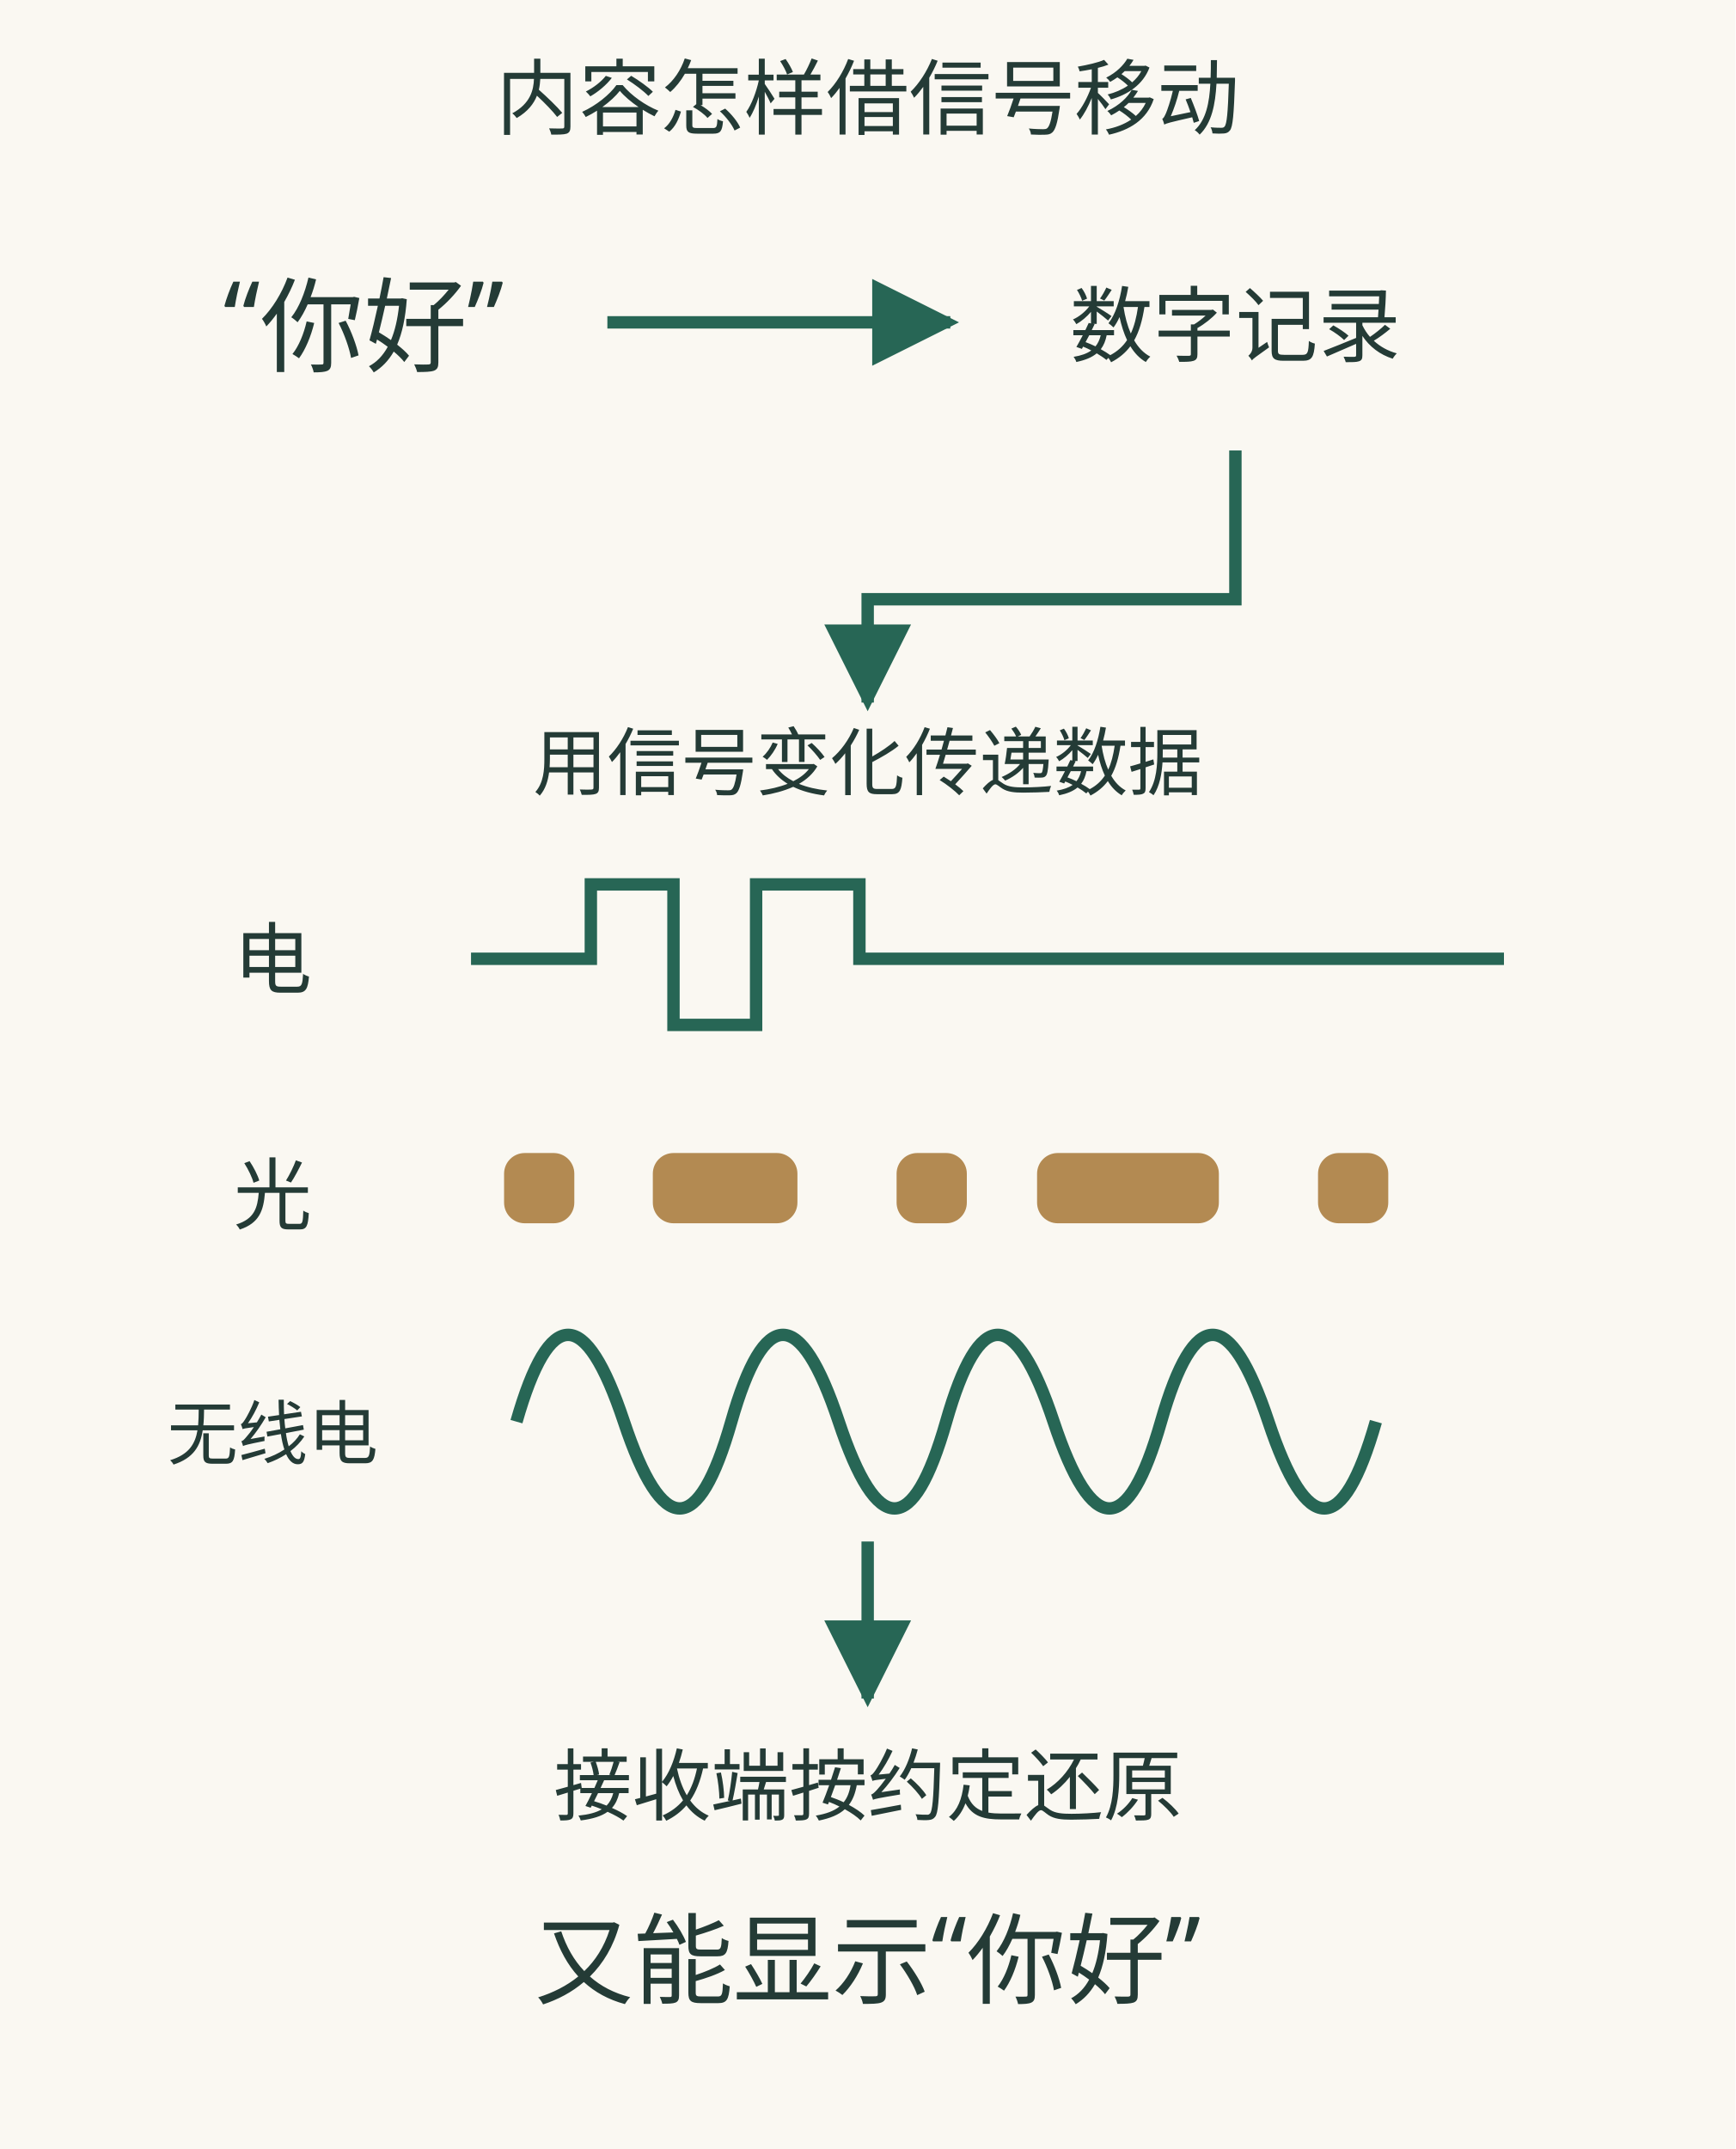
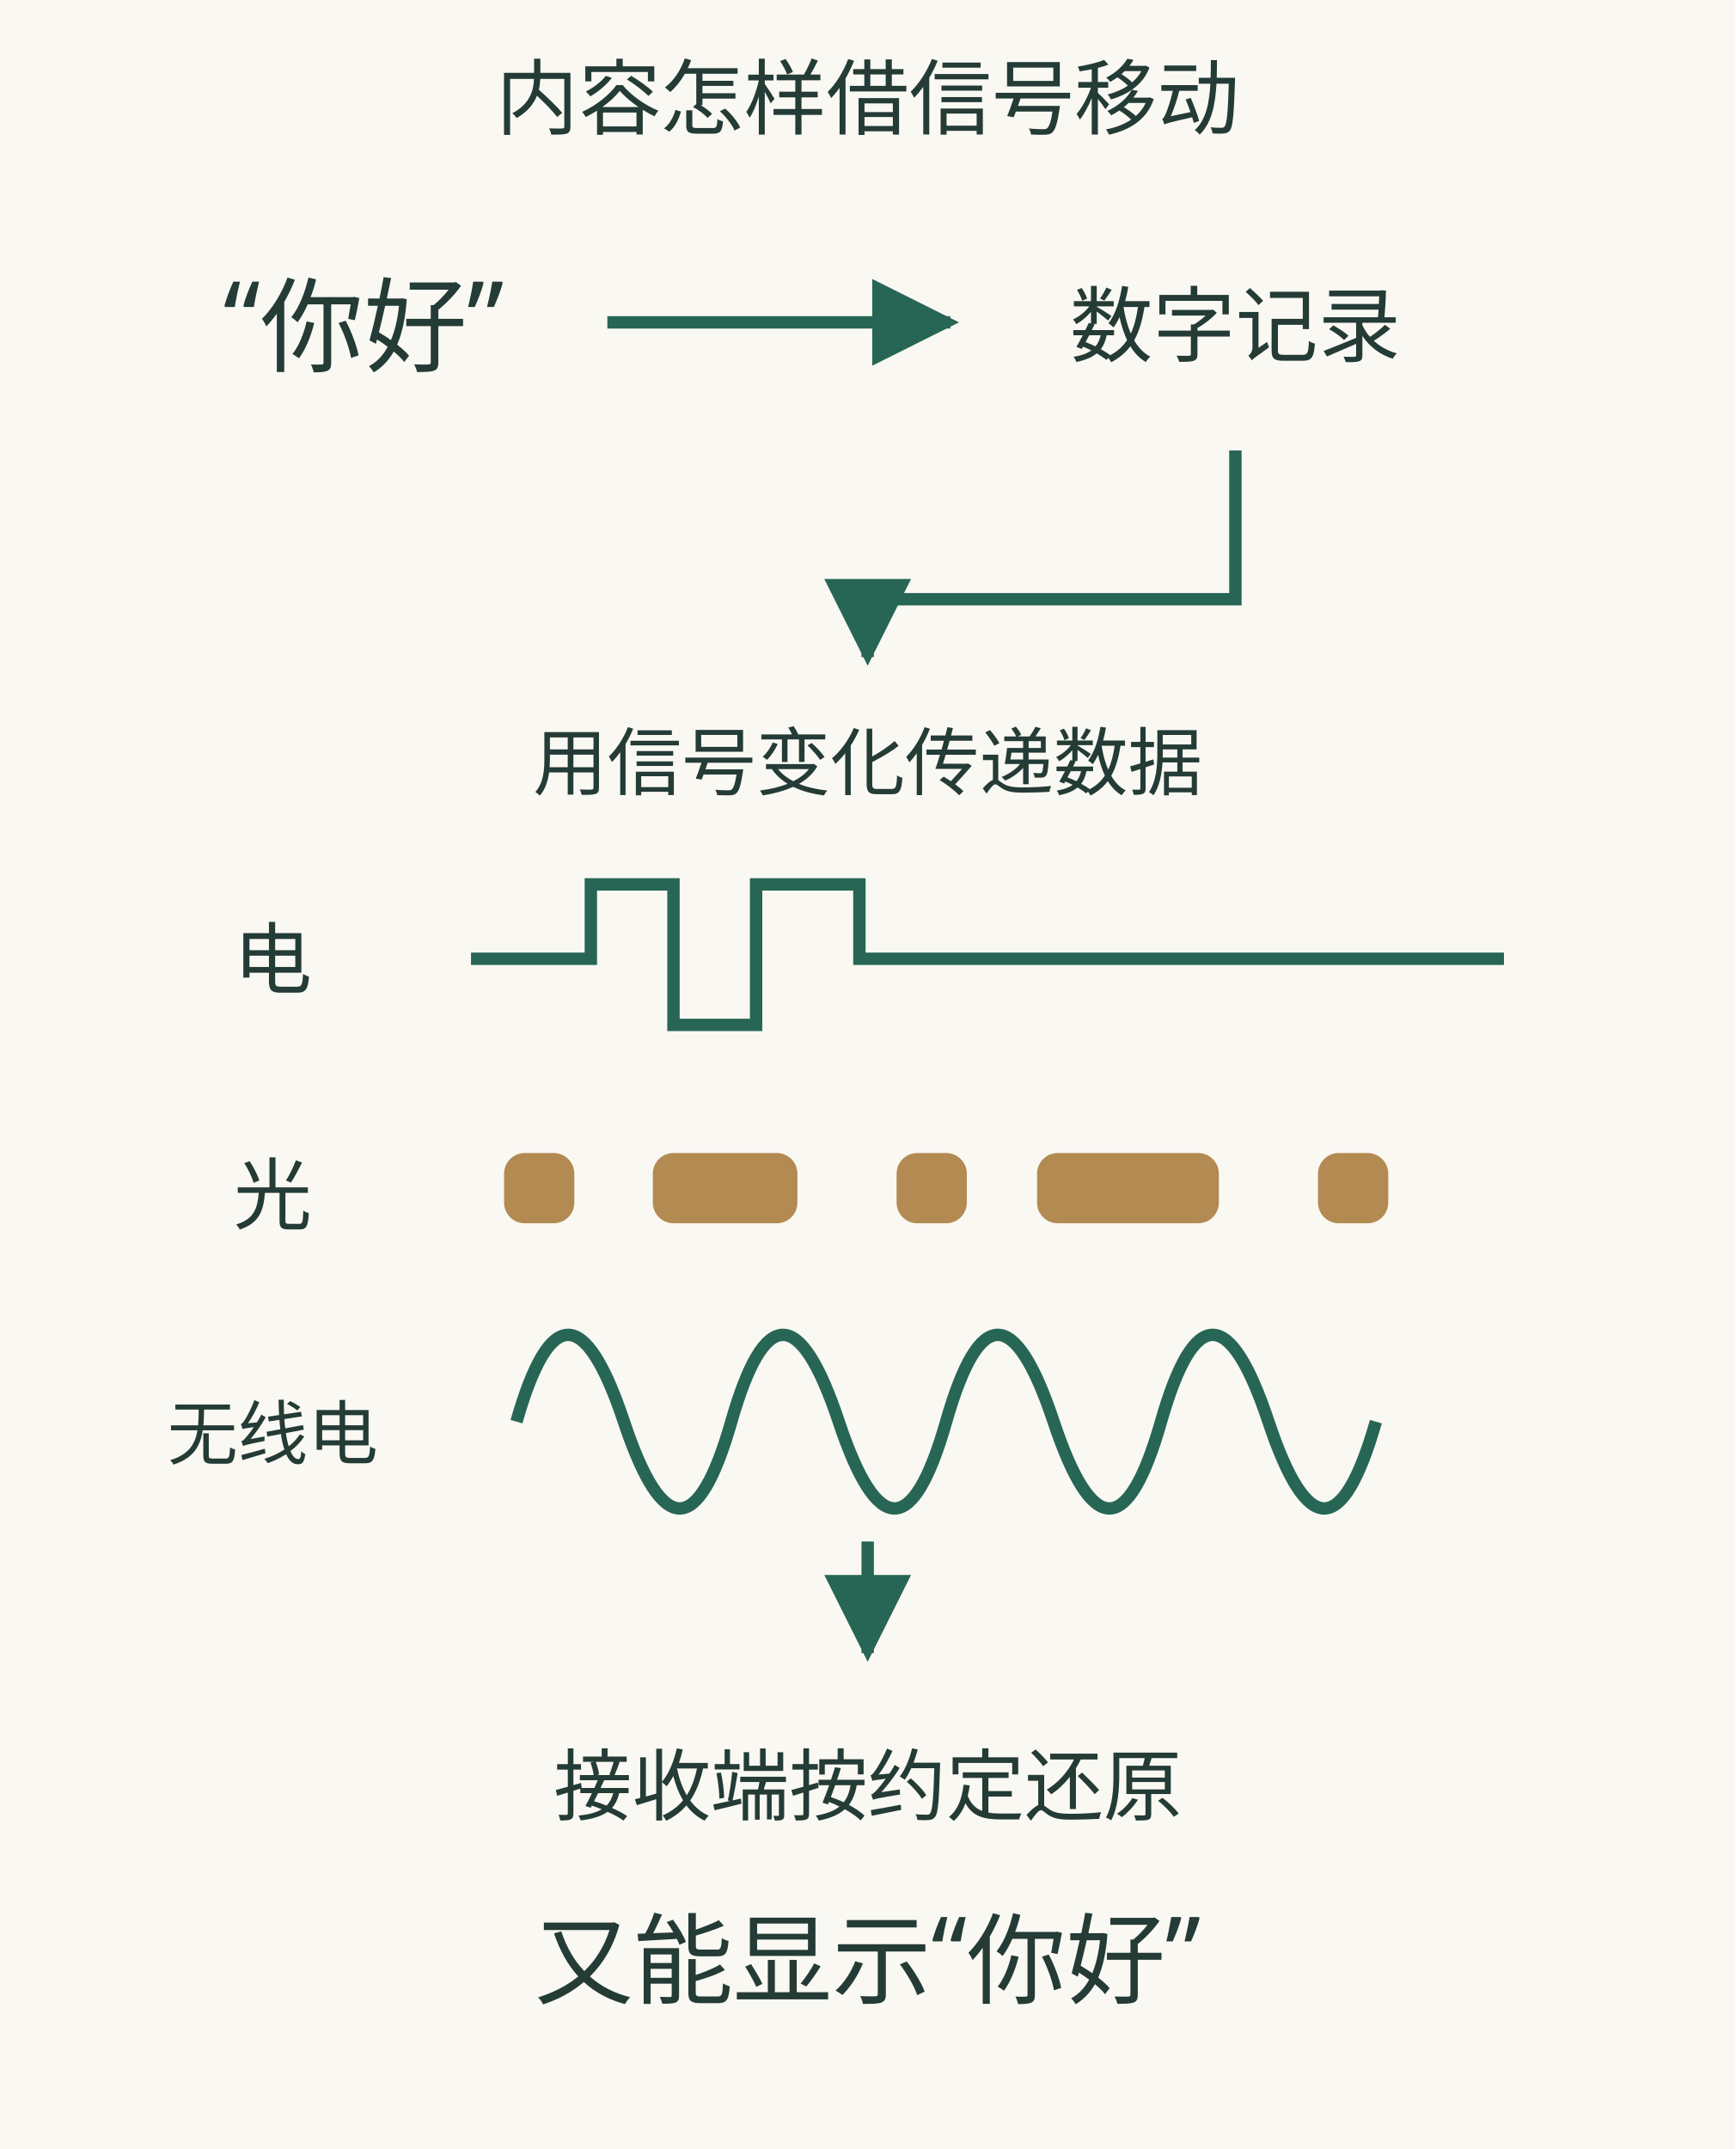
<svg xmlns="http://www.w3.org/2000/svg" width="420" height="520" viewBox="0 0 420 520">
  <defs>
    <marker id="a" viewBox="0 0 10 10" refX="9" refY="5" markerWidth="7" markerHeight="7" orient="auto-start-reverse">
      <path d="M0 0L10 5L0 10" fill="#276655" />
    </marker>
  </defs>
  <rect width="420" height="520" fill="#faf8f2" />
  <g font-family="PingFang SC,Microsoft YaHei,sans-serif" font-size="18" fill="#243b36">
    <text x="210" y="31" text-anchor="middle" font-size="20" fill="#243b36">内容怎样借信号移动</text>
    <text x="88" y="86" text-anchor="middle" font-size="25" fill="#243b36">“你好”</text>
    <path d="M147 78H230" fill="none" stroke="#276655" stroke-width="3" marker-end="url(#a)" />
    <text x="299" y="86" text-anchor="middle" font-size="20" fill="#243b36">数字记录</text>
-     <path d="M299 109V145H210V170" fill="none" stroke="#276655" stroke-width="3" marker-end="url(#a)" />
+     <path d="M299 109V145H210V159" fill="none" stroke="#276655" stroke-width="3" marker-end="url(#a)" />
    <text x="210" y="191" text-anchor="middle" font-size="18" fill="#243b36">用信号变化传递数据</text>
    <text x="66" y="239" text-anchor="middle" font-size="19" fill="#243b36">电</text>
    <path d="M114 232H143V214H163V248H183V214H208V232H364" fill="none" stroke="#276655" stroke-width="3" />
    <text x="66" y="296" text-anchor="middle" font-size="19" fill="#243b36">光</text>
    <rect x="122" y="279" width="17" height="17" rx="5" fill="#b38a52" />
    <rect x="158" y="279" width="35" height="17" rx="5" fill="#b38a52" />
    <rect x="217" y="279" width="17" height="17" rx="5" fill="#b38a52" />
    <rect x="251" y="279" width="44" height="17" rx="5" fill="#b38a52" />
    <rect x="319" y="279" width="17" height="17" rx="5" fill="#b38a52" />
    <text x="66" y="353" text-anchor="middle" font-size="17" fill="#243b36">无线电</text>
    <path d="M125 344Q137 302 151 344T177 344T203 344T229 344T255 344T281 344T307 344T333 344" fill="none" stroke="#276655" stroke-width="3" />
-     <path d="M210 373V411" fill="none" stroke="#276655" stroke-width="3" marker-end="url(#a)" />
+     <path d="M210 373V400" fill="none" stroke="#276655" stroke-width="3" marker-end="url(#a)" />
    <text x="210" y="439" text-anchor="middle" font-size="19" fill="#243b36">接收端按约定还原</text>
    <text x="210" y="483" text-anchor="middle" font-size="24" fill="#243b36">又能显示“你好”</text>
  </g>
</svg>
